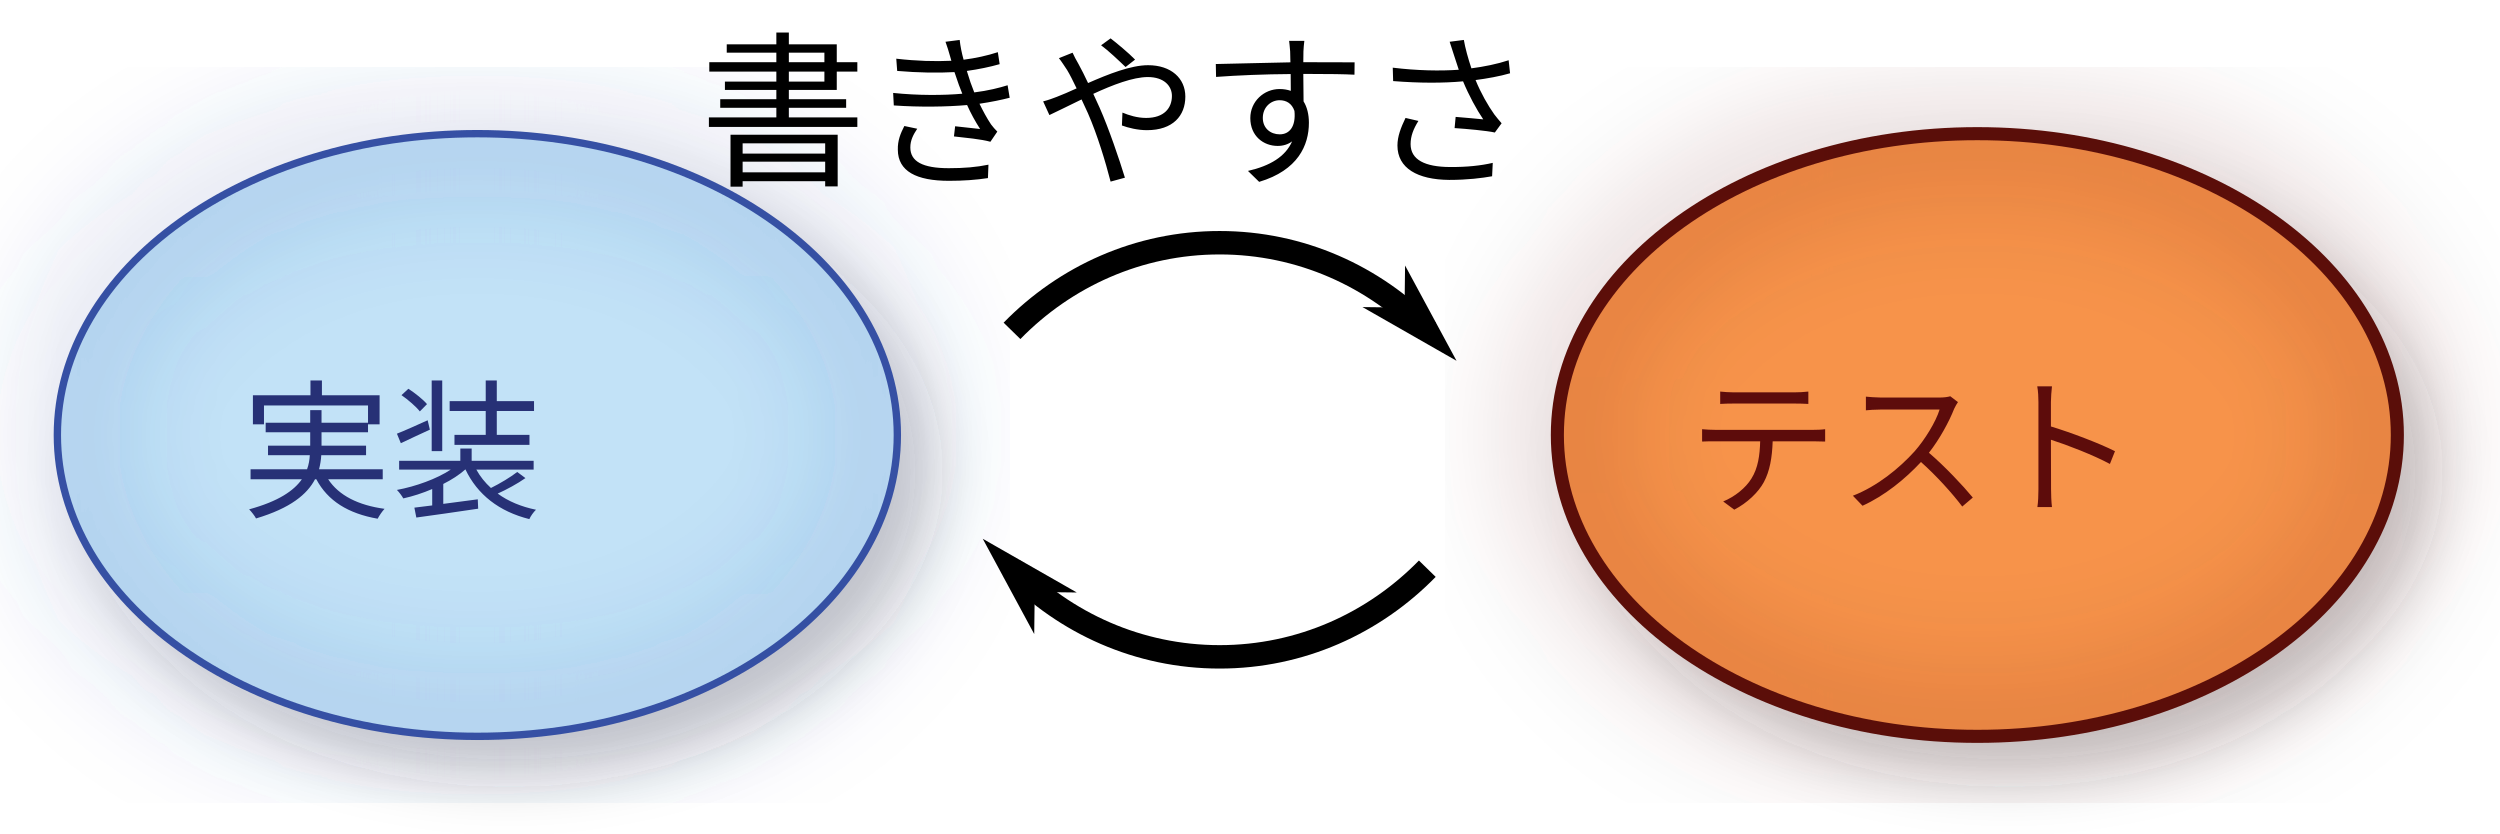
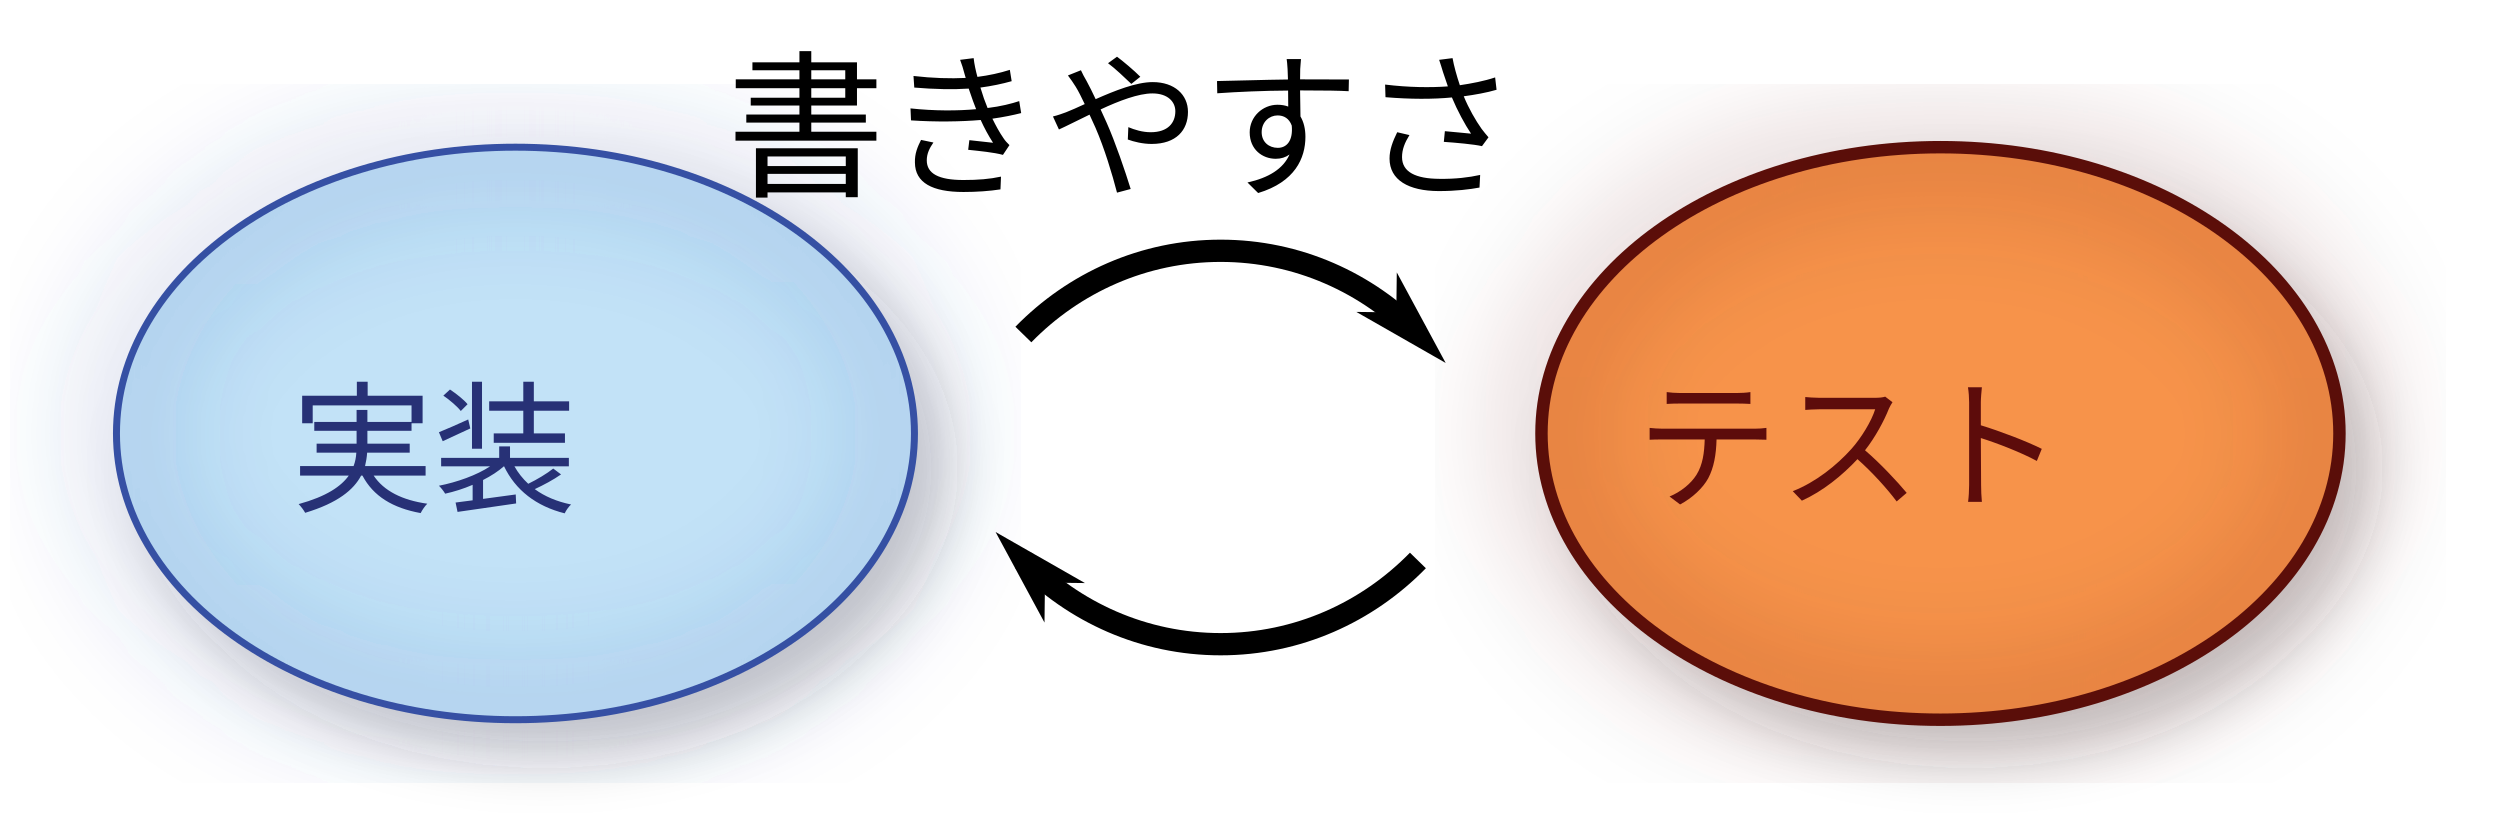
<svg xmlns="http://www.w3.org/2000/svg" width="300" height="100" id="svg3029" version="1.0">
  <defs id="defs3031">
    <marker orient="auto" refY="0" refX="0" id="Arrow1Send" style="overflow:visible">
      <path id="path3957" d="M 0,0 L 5,-5 L -12.5,0 L 5,5 L 0,0 z" style="fill-rule:evenodd;stroke:#000000;stroke-width:1pt;marker-start:none" transform="matrix(-0.2,0,0,-0.2,-1.2,0)" />
    </marker>
    <marker orient="auto" refY="0" refX="0" id="Arrow1Mend" style="overflow:visible">
      <path id="path3951" d="M 0,0 L 5,-5 L -12.5,0 L 5,5 L 0,0 z" style="fill-rule:evenodd;stroke:#000000;stroke-width:1pt;marker-start:none" transform="matrix(-0.4,0,0,-0.4,-4,0)" />
    </marker>
    <marker orient="auto" refY="0" refX="0" id="Arrow1Mstart" style="overflow:visible">
      <path id="path3948" d="M 0,0 L 5,-5 L -12.5,0 L 5,5 L 0,0 z" style="fill-rule:evenodd;stroke:#000000;stroke-width:1pt;marker-start:none" transform="matrix(0.4,0,0,0.4,4,0)" />
    </marker>
    <clipPath clipPathUnits="userSpaceOnUse" id="clipPath3806">
      <rect style="opacity:1;fill:#f7934a;fill-opacity:1;fill-rule:evenodd;stroke:#5b100a;stroke-width:10;stroke-linecap:round;stroke-linejoin:miter;marker:none;marker-start:none;marker-mid:none;marker-end:none;stroke-miterlimit:4;stroke-dasharray:none;stroke-dashoffset:0;stroke-opacity:1;visibility:visible;display:inline;overflow:visible;enable-background:accumulate" id="rect3808" width="400" height="494.286" x="-465.714" y="106.648" />
    </clipPath>
    <filter id="filter3197" x="-0.133" width="1.266" y="-0.109" height="1.218">
      <feGaussianBlur stdDeviation="23.857" id="feGaussianBlur3199" />
    </filter>
    <clipPath clipPathUnits="userSpaceOnUse" id="clipPath3211">
      <rect y="106.648" x="-465.714" height="494.286" width="400" id="rect3213" style="opacity:1;fill:#c2e2f7;fill-opacity:1;fill-rule:evenodd;stroke:#3550a3;stroke-width:10;stroke-linecap:round;stroke-linejoin:miter;marker:none;marker-start:none;marker-mid:none;marker-end:none;stroke-miterlimit:4;stroke-dasharray:none;stroke-dashoffset:0;stroke-opacity:1;visibility:visible;display:inline;overflow:visible;enable-background:accumulate" />
    </clipPath>
    <filter id="filter3169">
      <feGaussianBlur stdDeviation="11.179" id="feGaussianBlur3171" />
    </filter>
  </defs>
  <g id="layer1" transform="translate(-205.0491,-288.352)">
    <text xml:space="preserve" style="font-size:41.625px;font-style:normal;font-variant:normal;font-weight:normal;font-stretch:normal;fill:#000000;fill-opacity:1;stroke:none;stroke-width:1px;stroke-linecap:butt;stroke-linejoin:miter;stroke-opacity:1;font-family:Sans;-inkscape-font-specification:Sans" x="519.546" y="331.138" id="text3054">
      <tspan id="tspan3056" x="519.546" y="331.138" />
    </text>
-     <path style="fill:#2e3436;fill-opacity:0.243;fill-rule:evenodd;stroke:none;stroke-width:2.791;stroke-linecap:round;stroke-linejoin:round;marker:none;marker-start:none;marker-mid:none;marker-end:none;stroke-miterlimit:4;stroke-dasharray:none;stroke-dashoffset:0;stroke-opacity:1;visibility:visible;display:inline;overflow:visible;filter:url(#filter3169);enable-background:accumulate" id="path3080" d="M 334.286,379.505 A 159.286,114.286 0 1 1 15.714,379.505 A 159.286,114.286 0 1 1 334.286,379.505 z" transform="matrix(0.3164062,0,0,0.3164062,210.7571,224.9048)" />
-     <path style="fill:#c2e2f7;fill-opacity:1;fill-rule:evenodd;stroke:#3550a3;stroke-width:2.791;stroke-linecap:round;stroke-linejoin:miter;marker:none;marker-start:none;marker-mid:none;marker-end:none;stroke-miterlimit:4;stroke-dasharray:none;stroke-dashoffset:0;stroke-opacity:1;visibility:visible;display:inline;overflow:visible;enable-background:accumulate" id="path3073" d="M 334.286,379.505 A 159.286,114.286 0 1 1 15.714,379.505 A 159.286,114.286 0 1 1 334.286,379.505 z" transform="matrix(0.3164062,0,0,0.3164062,206.9602,220.4751)" />
-     <path d="M 334.286,379.505 A 159.286,114.286 0 1 1 15.714,379.505 A 159.286,114.286 0 1 1 334.286,379.505 z" id="path3078" style="fill:none;fill-opacity:1;fill-rule:evenodd;stroke:#3550a3;stroke-width:5.582;stroke-linecap:round;stroke-linejoin:miter;marker:none;marker-start:none;marker-mid:none;marker-end:none;stroke-miterlimit:4;stroke-dasharray:none;stroke-dashoffset:0;stroke-opacity:1;visibility:visible;display:inline;overflow:visible;filter:url(#filter3197);enable-background:accumulate" transform="matrix(0.3164062,0,0,0.3164062,206.9602,220.4751)" />
-     <text xml:space="preserve" style="font-size:18px;font-style:normal;font-variant:normal;font-weight:normal;font-stretch:normal;text-align:center;line-height:125%;writing-mode:lr-tb;text-anchor:middle;fill:#273176;fill-opacity:1;stroke:none;stroke-width:1px;stroke-linecap:butt;stroke-linejoin:miter;stroke-opacity:1;font-family:'IPA Pゴシック';-inkscape-font-specification:'IPA Pゴシック'" x="263.707" y="349.13" id="text3082">
-       <tspan x="263.707" y="349.13" id="tspan3084">実装</tspan>
+     <path style="fill:#2e3436;fill-opacity:0.243;fill-rule:evenodd;stroke:none;stroke-width:2.791;stroke-linecap:round;stroke-linejoin:round;marker:none;marker-start:none;marker-mid:none;marker-end:none;stroke-miterlimit:4;stroke-dasharray:none;stroke-dashoffset:0;stroke-opacity:1;visibility:visible;display:inline;overflow:visible;filter:url(#filter3169);enable-background:accumulate" id="path3080" d="M 334.286,379.505 A 159.286,114.286 0 1 1 15.714,379.505 A 159.286,114.286 0 1 1 334.286,379.505 z" transform="matrix(0.3005859,0,0,0.3005859,217.9086,230.5006)" />
+     <path style="fill:#c2e2f7;fill-opacity:1;fill-rule:evenodd;stroke:#3550a3;stroke-width:2.791;stroke-linecap:round;stroke-linejoin:miter;marker:none;marker-start:none;marker-mid:none;marker-end:none;stroke-miterlimit:4;stroke-dasharray:none;stroke-dashoffset:0;stroke-opacity:1;visibility:visible;display:inline;overflow:visible;enable-background:accumulate" id="path3073" d="M 334.286,379.505 A 159.286,114.286 0 1 1 15.714,379.505 A 159.286,114.286 0 1 1 334.286,379.505 z" transform="matrix(0.3005859,0,0,0.3005859,214.3016,226.2924)" />
+     <path d="M 334.286,379.505 A 159.286,114.286 0 1 1 15.714,379.505 A 159.286,114.286 0 1 1 334.286,379.505 z" id="path3078" style="fill:none;fill-opacity:1;fill-rule:evenodd;stroke:#3550a3;stroke-width:5.582;stroke-linecap:round;stroke-linejoin:miter;marker:none;marker-start:none;marker-mid:none;marker-end:none;stroke-miterlimit:4;stroke-dasharray:none;stroke-dashoffset:0;stroke-opacity:1;visibility:visible;display:inline;overflow:visible;filter:url(#filter3197);enable-background:accumulate" transform="matrix(0.3005859,0,0,0.3005859,214.3016,226.2924)" />
+     <text xml:space="preserve" style="font-size:17.1px;font-style:normal;font-variant:normal;font-weight:normal;font-stretch:normal;text-align:center;line-height:125%;writing-mode:lr-tb;text-anchor:middle;fill:#273176;fill-opacity:1;stroke:none;stroke-width:1px;stroke-linecap:butt;stroke-linejoin:miter;stroke-opacity:1;font-family:'IPA Pゴシック';-inkscape-font-specification:'IPA Pゴシック'" x="268.211" y="348.515" id="text3082">
+       <tspan x="268.211" y="348.515" id="tspan3084">実装</tspan>
    </text>
-     <path transform="matrix(0.3164062,0,0,0.3164062,390.7571,224.9048)" d="M 334.286,379.505 A 159.286,114.286 0 1 1 15.714,379.505 A 159.286,114.286 0 1 1 334.286,379.505 z" id="path3096" style="fill:#2e3436;fill-opacity:0.243;fill-rule:evenodd;stroke:none;stroke-width:2.791;stroke-linecap:round;stroke-linejoin:round;marker:none;marker-start:none;marker-mid:none;marker-end:none;stroke-miterlimit:4;stroke-dasharray:none;stroke-dashoffset:0;stroke-opacity:1;visibility:visible;display:inline;overflow:visible;filter:url(#filter3169);enable-background:accumulate" />
-     <path d="M 334.286,379.505 A 159.286,114.286 0 1 1 15.714,379.505 A 159.286,114.286 0 1 1 334.286,379.505 z" id="path3098" style="fill:#f7934a;fill-opacity:1;fill-rule:evenodd;stroke:#5b100a;stroke-width:4.962;stroke-linecap:round;stroke-linejoin:miter;marker:none;marker-start:none;marker-mid:none;marker-end:none;stroke-miterlimit:4;stroke-dasharray:none;stroke-dashoffset:0;stroke-opacity:1;visibility:visible;display:inline;overflow:visible;enable-background:accumulate" transform="matrix(0.3164062,0,0,0.3164062,386.9602,220.4751)" />
-     <path style="fill:none;fill-opacity:1;fill-rule:evenodd;stroke:#5b100a;stroke-width:5.582;stroke-linecap:round;stroke-linejoin:miter;marker:none;marker-start:none;marker-mid:none;marker-end:none;stroke-miterlimit:4;stroke-dasharray:none;stroke-dashoffset:0;stroke-opacity:1;visibility:visible;display:inline;overflow:visible;filter:url(#filter3197);enable-background:accumulate" id="path3100" d="M 334.286,379.505 A 159.286,114.286 0 1 1 15.714,379.505 A 159.286,114.286 0 1 1 334.286,379.505 z" transform="matrix(0.3164062,0,0,0.3164062,386.9602,220.4751)" />
-     <text id="text3102" y="348.652" x="446.298" style="font-size:18px;font-style:normal;font-variant:normal;font-weight:normal;font-stretch:normal;text-indent:0;text-align:center;text-decoration:none;line-height:125%;letter-spacing:normal;word-spacing:normal;text-transform:none;direction:ltr;block-progression:tb;writing-mode:lr-tb;text-anchor:middle;fill:#5d0c0b;fill-opacity:1;fill-rule:nonzero;stroke:none;stroke-width:1px;stroke-linecap:butt;stroke-linejoin:miter;marker:none;marker-start:none;marker-mid:none;marker-end:none;stroke-miterlimit:4;stroke-dasharray:none;stroke-dashoffset:0;stroke-opacity:1;visibility:visible;display:inline;overflow:visible;enable-background:accumulate;font-family:'IPA Pゴシック';-inkscape-font-specification:'IPA Pゴシック'" xml:space="preserve">
-       <tspan id="tspan3104" y="348.652" x="446.298">テスト</tspan>
+     <path transform="matrix(0.3005859,0,0,0.3005859,388.9086,230.5006)" d="M 334.286,379.505 A 159.286,114.286 0 1 1 15.714,379.505 A 159.286,114.286 0 1 1 334.286,379.505 z" id="path3096" style="fill:#2e3436;fill-opacity:0.243;fill-rule:evenodd;stroke:none;stroke-width:2.791;stroke-linecap:round;stroke-linejoin:round;marker:none;marker-start:none;marker-mid:none;marker-end:none;stroke-miterlimit:4;stroke-dasharray:none;stroke-dashoffset:0;stroke-opacity:1;visibility:visible;display:inline;overflow:visible;filter:url(#filter3169);enable-background:accumulate" />
+     <path d="M 334.286,379.505 A 159.286,114.286 0 1 1 15.714,379.505 A 159.286,114.286 0 1 1 334.286,379.505 z" id="path3098" style="fill:#f7934a;fill-opacity:1;fill-rule:evenodd;stroke:#5b100a;stroke-width:4.962;stroke-linecap:round;stroke-linejoin:miter;marker:none;marker-start:none;marker-mid:none;marker-end:none;stroke-miterlimit:4;stroke-dasharray:none;stroke-dashoffset:0;stroke-opacity:1;visibility:visible;display:inline;overflow:visible;enable-background:accumulate" transform="matrix(0.3005859,0,0,0.3005859,385.3016,226.2924)" />
+     <path style="fill:none;fill-opacity:1;fill-rule:evenodd;stroke:#5b100a;stroke-width:5.582;stroke-linecap:round;stroke-linejoin:miter;marker:none;marker-start:none;marker-mid:none;marker-end:none;stroke-miterlimit:4;stroke-dasharray:none;stroke-dashoffset:0;stroke-opacity:1;visibility:visible;display:inline;overflow:visible;filter:url(#filter3197);enable-background:accumulate" id="path3100" d="M 334.286,379.505 A 159.286,114.286 0 1 1 15.714,379.505 A 159.286,114.286 0 1 1 334.286,379.505 z" transform="matrix(0.3005859,0,0,0.3005859,385.3016,226.2924)" />
+     <text id="text3102" y="348.06" x="438.143" style="font-size:17.1px;font-style:normal;font-variant:normal;font-weight:normal;font-stretch:normal;text-indent:0;text-align:center;text-decoration:none;line-height:125%;letter-spacing:normal;word-spacing:normal;text-transform:none;direction:ltr;block-progression:tb;writing-mode:lr-tb;text-anchor:middle;fill:#5d0c0b;fill-opacity:1;fill-rule:nonzero;stroke:none;stroke-width:1px;stroke-linecap:butt;stroke-linejoin:miter;marker:none;marker-start:none;marker-mid:none;marker-end:none;stroke-miterlimit:4;stroke-dasharray:none;stroke-dashoffset:0;stroke-opacity:1;visibility:visible;display:inline;overflow:visible;enable-background:accumulate;font-family:'IPA Pゴシック';-inkscape-font-specification:'IPA Pゴシック'" xml:space="preserve">
+       <tspan id="tspan3104" y="348.06" x="438.143">テスト</tspan>
    </text>
-     <path style="fill:none;fill-opacity:1;fill-rule:evenodd;stroke:#000000;stroke-width:2.812;stroke-linecap:butt;stroke-linejoin:miter;marker:none;marker-start:none;marker-mid:none;marker-end:url(#Arrow1Send);stroke-miterlimit:4;stroke-dasharray:none;stroke-dashoffset:0;stroke-opacity:1;visibility:visible;display:inline;overflow:visible;enable-background:accumulate" d="M 326.488,328.055 C 332.868,321.522 341.679,317.479 351.407,317.479 C 361.134,317.479 369.946,321.522 376.325,328.055" id="path3137" />
-     <path style="fill:none;fill-opacity:1;fill-rule:evenodd;stroke:#000000;stroke-width:2.812;stroke-linecap:butt;stroke-linejoin:miter;marker:none;marker-start:none;marker-mid:none;marker-end:url(#Arrow1Send);stroke-miterlimit:4;stroke-dasharray:none;stroke-dashoffset:0;stroke-opacity:1;visibility:visible;display:inline;overflow:visible;enable-background:accumulate" d="M 376.325,356.597 C 369.946,363.131 361.134,367.174 351.407,367.174 C 341.679,367.174 332.868,363.131 326.488,356.597" id="path3936" />
-     <text xml:space="preserve" style="font-size:20px;font-style:normal;font-variant:normal;font-weight:normal;font-stretch:normal;text-align:center;line-height:100%;writing-mode:lr-tb;text-anchor:middle;fill:#000000;fill-opacity:1;stroke:none;stroke-width:1px;stroke-linecap:butt;stroke-linejoin:miter;stroke-opacity:1;font-family:'IPA Pゴシック';-inkscape-font-specification:'IPA Pゴシック'" x="352.023" y="309.098" id="text8916">
-       <tspan id="tspan8934" x="352.023" y="309.098">書きやすさ</tspan>
+     <path style="fill:none;fill-opacity:1;fill-rule:evenodd;stroke:#000000;stroke-width:2.672;stroke-linecap:butt;stroke-linejoin:miter;marker:none;marker-start:none;marker-mid:none;marker-end:url(#Arrow1Send);stroke-miterlimit:4;stroke-dasharray:none;stroke-dashoffset:0;stroke-opacity:1;visibility:visible;display:inline;overflow:visible;enable-background:accumulate" d="M 327.853,328.494 C 333.914,322.287 342.284,318.446 351.526,318.446 C 360.767,318.446 369.138,322.287 375.198,328.494" id="path3137" />
+     <path style="fill:none;fill-opacity:1;fill-rule:evenodd;stroke:#000000;stroke-width:2.672;stroke-linecap:butt;stroke-linejoin:miter;marker:none;marker-start:none;marker-mid:none;marker-end:url(#Arrow1Send);stroke-miterlimit:4;stroke-dasharray:none;stroke-dashoffset:0;stroke-opacity:1;visibility:visible;display:inline;overflow:visible;enable-background:accumulate" d="M 375.198,355.608 C 369.138,361.815 360.767,365.656 351.526,365.656 C 342.284,365.656 333.914,361.815 327.853,355.608" id="path3936" />
+     <text xml:space="preserve" style="font-size:19px;font-style:normal;font-variant:normal;font-weight:normal;font-stretch:normal;text-align:center;line-height:100%;writing-mode:lr-tb;text-anchor:middle;fill:#000000;fill-opacity:1;stroke:none;stroke-width:1px;stroke-linecap:butt;stroke-linejoin:miter;stroke-opacity:1;font-family:'IPA Pゴシック';-inkscape-font-specification:'IPA Pゴシック'" x="352.111" y="310.484" id="text8916">
+       <tspan id="tspan8934" x="352.111" y="310.484">書きやすさ</tspan>
    </text>
  </g>
</svg>
